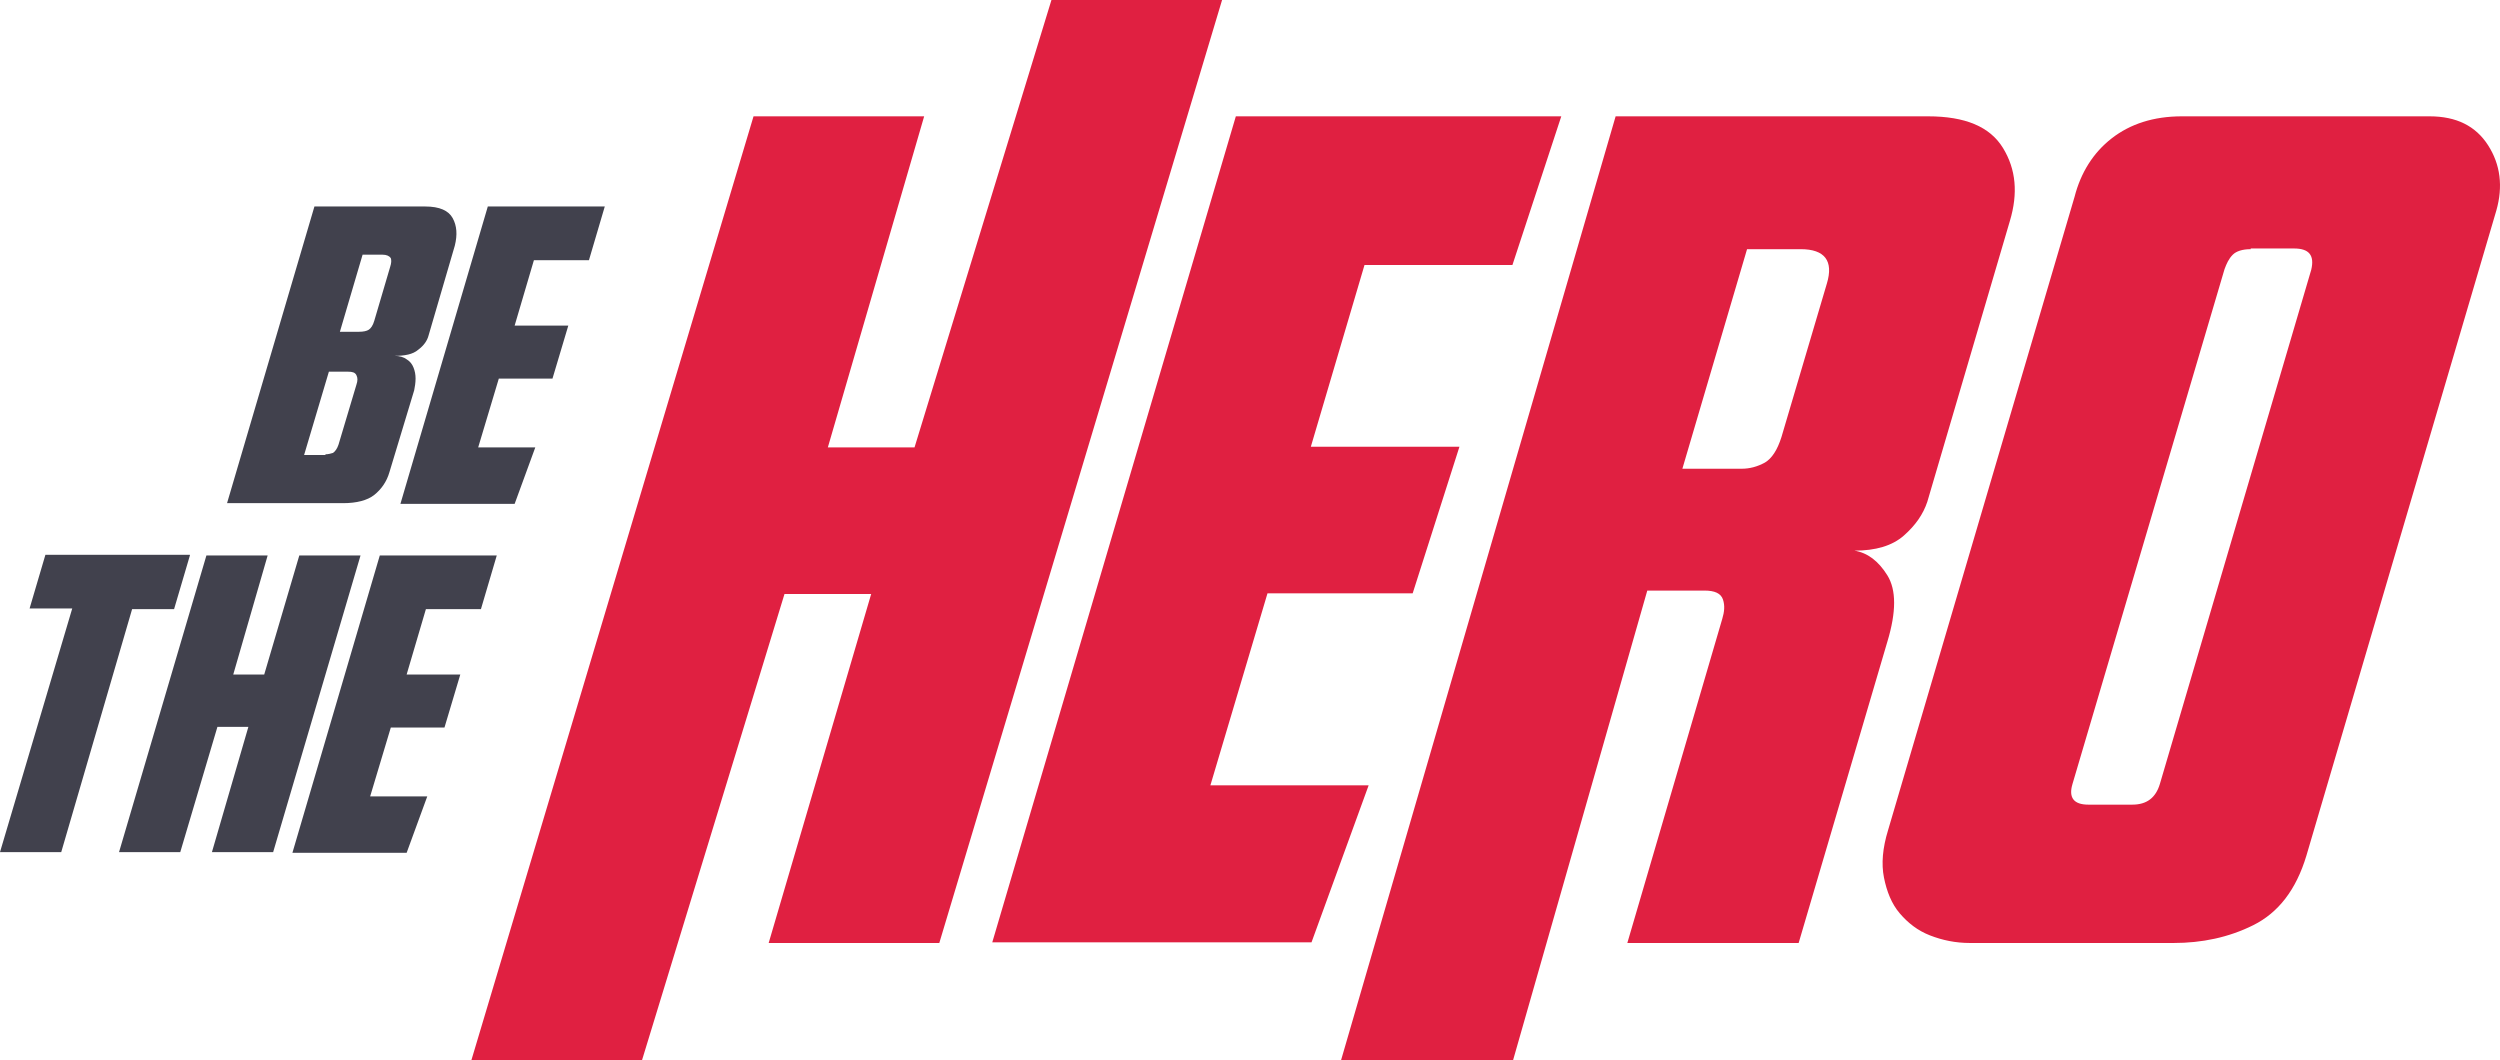
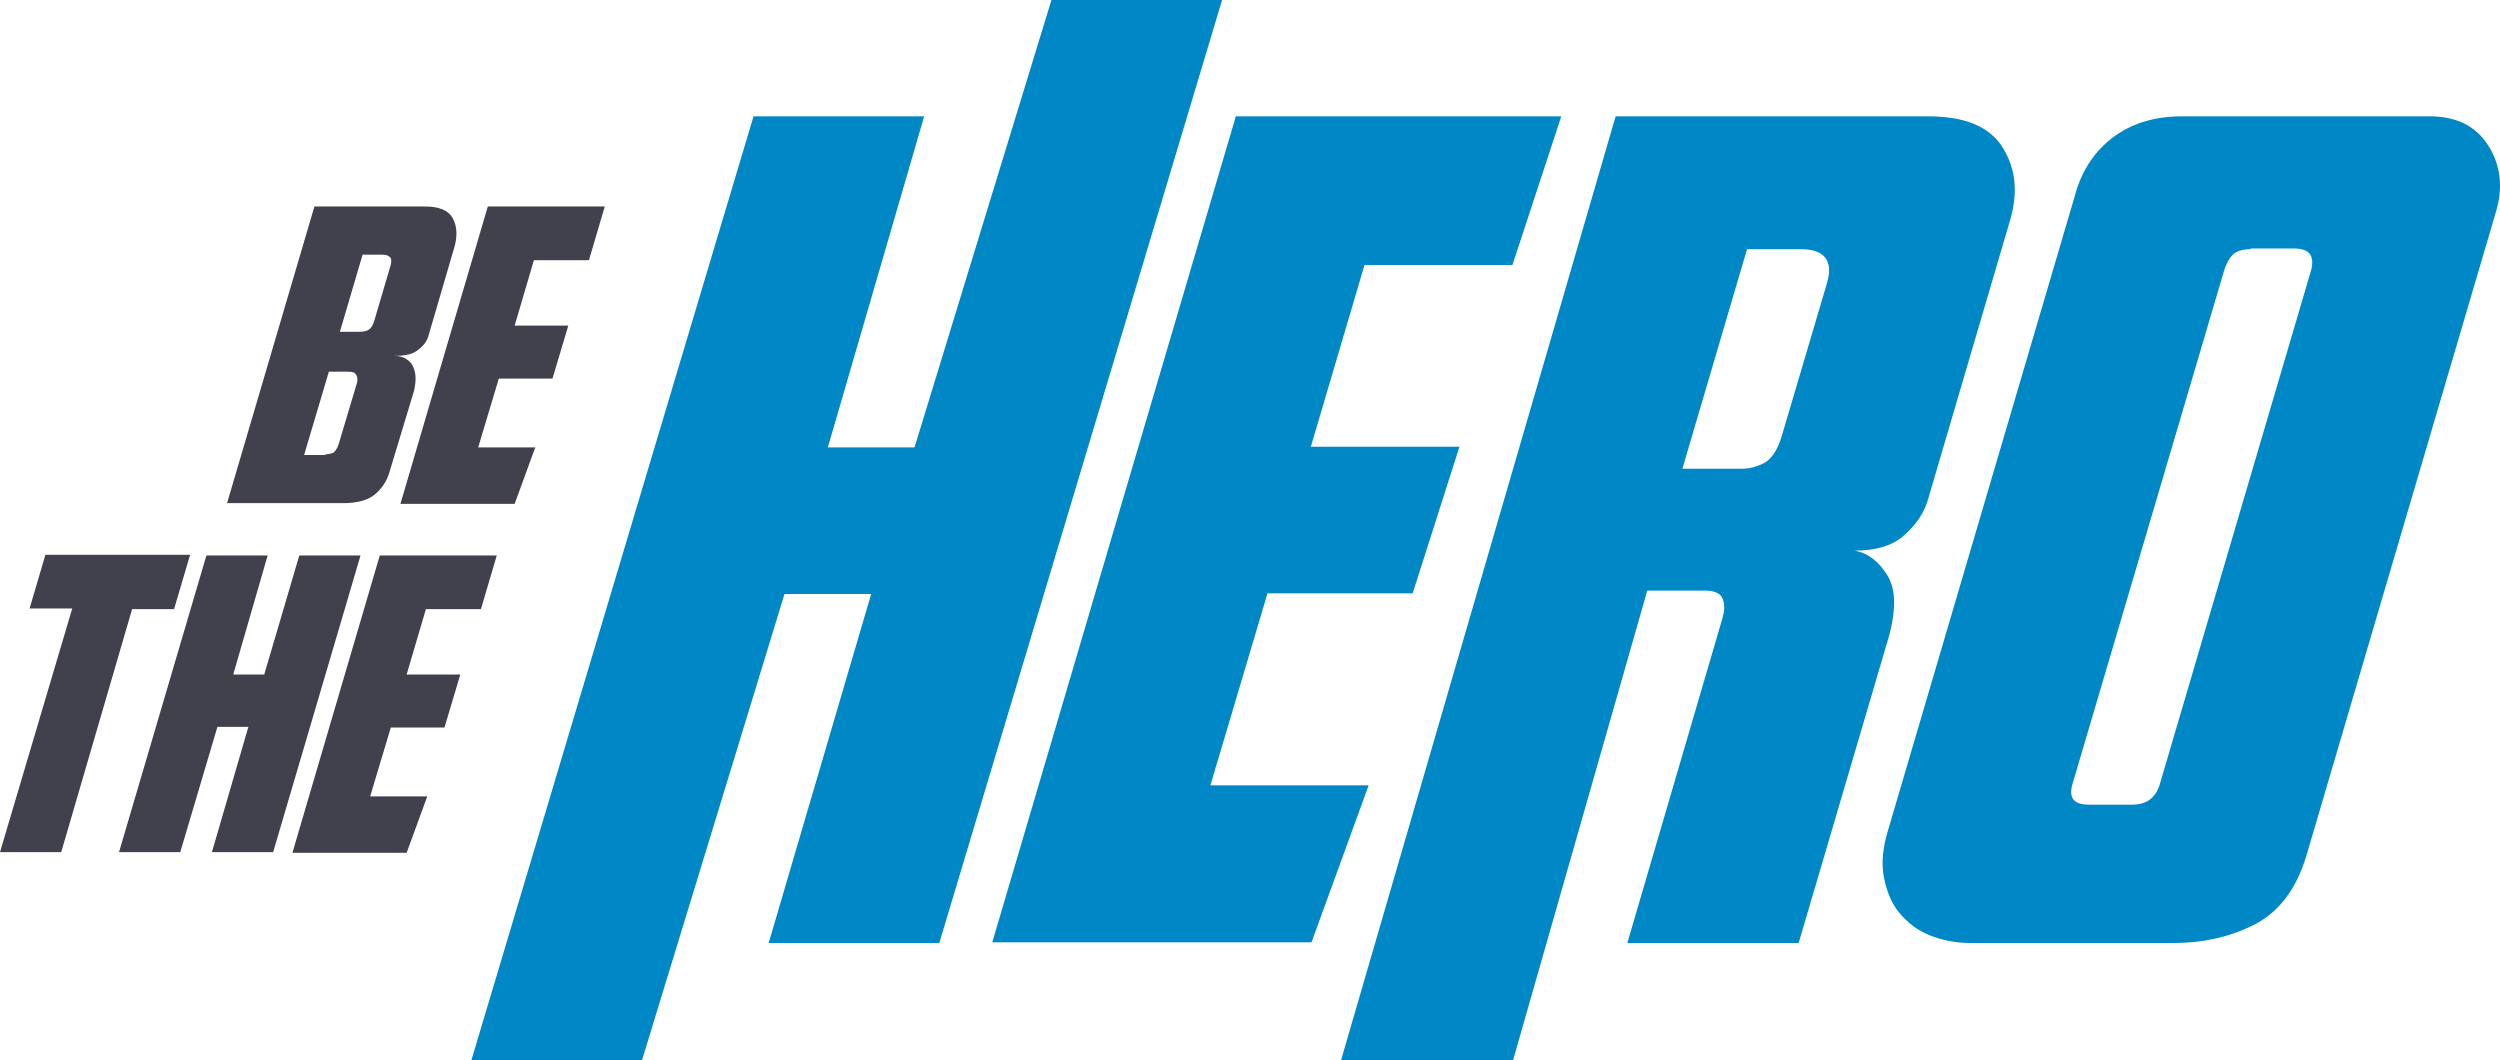
<svg xmlns="http://www.w3.org/2000/svg" width="250" height="106" viewBox="0 0 250 106" fill="none">
-   <path d="M93.93 94.299H76.867L87.118 59.401H78.449L64.207 106H47.144L75.353 11.633H92.416L82.784 44.74H91.453L105.145 0H122.208L93.93 94.299Z" fill="#E02041" />
-   <path d="M123.584 11.633H156.128L151.243 26.5H136.45L131.084 44.671H145.945L141.267 59.333H126.749L121.038 78.536H136.863L131.152 94.23H99.228L123.584 11.633Z" fill="#E02041" />
-   <path d="M151.312 106H134.111L161.563 11.633H192.8C196.515 11.633 198.992 12.665 200.299 14.799C201.607 16.933 201.813 19.342 200.988 22.095L192.731 50.178C192.318 51.417 191.561 52.518 190.392 53.551C189.222 54.583 187.571 55.065 185.438 55.065C186.745 55.271 187.846 56.097 188.741 57.543C189.635 58.988 189.635 61.191 188.741 64.151L179.865 94.299H162.733L172.228 61.879C172.434 61.191 172.503 60.571 172.297 59.952C172.09 59.333 171.471 59.057 170.439 59.057H164.728L151.312 106ZM174.154 46.874C174.98 46.874 175.737 46.667 176.494 46.255C177.182 45.842 177.732 45.016 178.145 43.708L182.686 28.358C183.374 26.087 182.479 24.917 180.071 24.917H174.705L168.237 46.874H174.154Z" fill="#E02041" />
-   <path d="M242.957 11.633C245.641 11.633 247.567 12.596 248.806 14.523C250.044 16.451 250.319 18.653 249.631 21.062L230.642 85.557C229.61 88.999 227.821 91.27 225.344 92.509C222.867 93.748 220.184 94.299 217.363 94.299H196.997C195.552 94.299 194.245 94.023 193.006 93.542C191.768 93.06 190.805 92.303 189.979 91.339C189.153 90.375 188.672 89.136 188.397 87.76C188.121 86.383 188.259 84.8 188.809 83.01L207.455 19.686C208.074 17.277 209.313 15.28 211.17 13.835C213.028 12.39 215.367 11.633 218.188 11.633H242.957ZM225.069 24.917C224.243 24.917 223.624 25.123 223.28 25.468C222.867 25.881 222.661 26.362 222.454 26.913L207.249 78.399C206.836 79.775 207.386 80.464 208.831 80.464H213.235C214.679 80.464 215.574 79.775 215.987 78.399L231.123 26.982C231.467 25.536 230.917 24.848 229.403 24.848H225.069V24.917Z" fill="#E02041" />
+   <path d="M93.93 94.299H76.867L87.118 59.401H78.449L64.207 106H47.144L75.353 11.633H92.416L82.784 44.74H91.453L105.145 0H122.208L93.93 94.299Z" fill="#0087C6" />
+   <path d="M123.584 11.633H156.128L151.243 26.5H136.45L131.084 44.671H145.945L141.267 59.333H126.749L121.038 78.536H136.863L131.152 94.23H99.228L123.584 11.633Z" fill="#0087C6" />
+   <path d="M151.312 106H134.111L161.563 11.633H192.8C196.515 11.633 198.992 12.665 200.299 14.799C201.607 16.933 201.813 19.342 200.988 22.095L192.731 50.178C192.318 51.417 191.561 52.518 190.392 53.551C189.222 54.583 187.571 55.065 185.438 55.065C186.745 55.271 187.846 56.097 188.741 57.543C189.635 58.988 189.635 61.191 188.741 64.151L179.865 94.299H162.733L172.228 61.879C172.434 61.191 172.503 60.571 172.297 59.952C172.09 59.333 171.471 59.057 170.439 59.057H164.728L151.312 106ZM174.154 46.874C174.98 46.874 175.737 46.667 176.494 46.255C177.182 45.842 177.732 45.016 178.145 43.708L182.686 28.358C183.374 26.087 182.479 24.917 180.071 24.917H174.705L168.237 46.874H174.154Z" fill="#0087C6" />
+   <path d="M242.957 11.633C245.641 11.633 247.567 12.596 248.806 14.523C250.044 16.451 250.319 18.653 249.631 21.062L230.642 85.557C229.61 88.999 227.821 91.27 225.344 92.509C222.867 93.748 220.184 94.299 217.363 94.299H196.997C195.552 94.299 194.245 94.023 193.006 93.542C191.768 93.06 190.805 92.303 189.979 91.339C189.153 90.375 188.672 89.136 188.397 87.76C188.121 86.383 188.259 84.8 188.809 83.01L207.455 19.686C208.074 17.277 209.313 15.28 211.17 13.835C213.028 12.39 215.367 11.633 218.188 11.633H242.957ZM225.069 24.917C224.243 24.917 223.624 25.123 223.28 25.468C222.867 25.881 222.661 26.362 222.454 26.913L207.249 78.399C206.836 79.775 207.386 80.464 208.831 80.464H213.235C214.679 80.464 215.574 79.775 215.987 78.399L231.123 26.982C231.467 25.536 230.917 24.848 229.403 24.848H225.069V24.917Z" fill="#0087C6" />
  <path d="M31.443 20.649H42.52C43.965 20.649 44.86 21.062 45.272 21.82C45.685 22.577 45.754 23.471 45.479 24.573L42.864 33.521C42.727 34.071 42.383 34.553 41.832 34.966C41.282 35.448 40.456 35.586 39.424 35.586C39.975 35.586 40.387 35.723 40.663 35.93C41.007 36.136 41.213 36.412 41.351 36.756C41.488 37.1 41.557 37.444 41.557 37.857C41.557 38.27 41.488 38.683 41.419 39.027L38.943 47.218C38.667 48.182 38.117 48.939 37.429 49.49C36.741 50.04 35.64 50.316 34.333 50.316H22.705L31.443 20.649ZM32.544 45.429C32.819 45.429 33.094 45.36 33.301 45.291C33.507 45.153 33.714 44.878 33.851 44.465L35.64 38.477C35.778 38.064 35.778 37.788 35.64 37.513C35.502 37.238 35.227 37.169 34.814 37.169H32.888L30.411 45.497H32.544V45.429ZM35.915 33.177C36.328 33.177 36.672 33.108 36.879 32.97C37.085 32.833 37.291 32.557 37.429 32.075L39.011 26.706C39.149 26.294 39.149 26.018 39.08 25.812C38.943 25.605 38.667 25.468 38.255 25.468H36.259L33.989 33.177H35.915Z" fill="#41414D" />
  <path d="M48.781 20.649H60.478L58.895 26.018H53.391L51.465 32.557H56.831L55.249 37.857H49.882L47.818 44.74H53.529L51.465 50.384H40.043L48.781 20.649Z" fill="#41414D" />
  <path d="M18.99 55.547L17.407 60.916H13.21L6.123 85.213H0L7.224 60.847H2.959L4.541 55.478H18.99V55.547Z" fill="#41414D" />
  <path d="M27.315 85.213H21.192L24.838 72.686H21.742L18.026 85.213H11.903L20.641 55.547H26.765L23.324 67.455H26.421L29.93 55.547H36.053L27.315 85.213Z" fill="#41414D" />
  <path d="M37.979 55.547H49.676L48.093 60.916H42.589L40.663 67.455H46.029L44.447 72.755H39.08L37.016 79.638H42.727L40.663 85.282H29.241L37.979 55.547Z" fill="#41414D" />
</svg>
